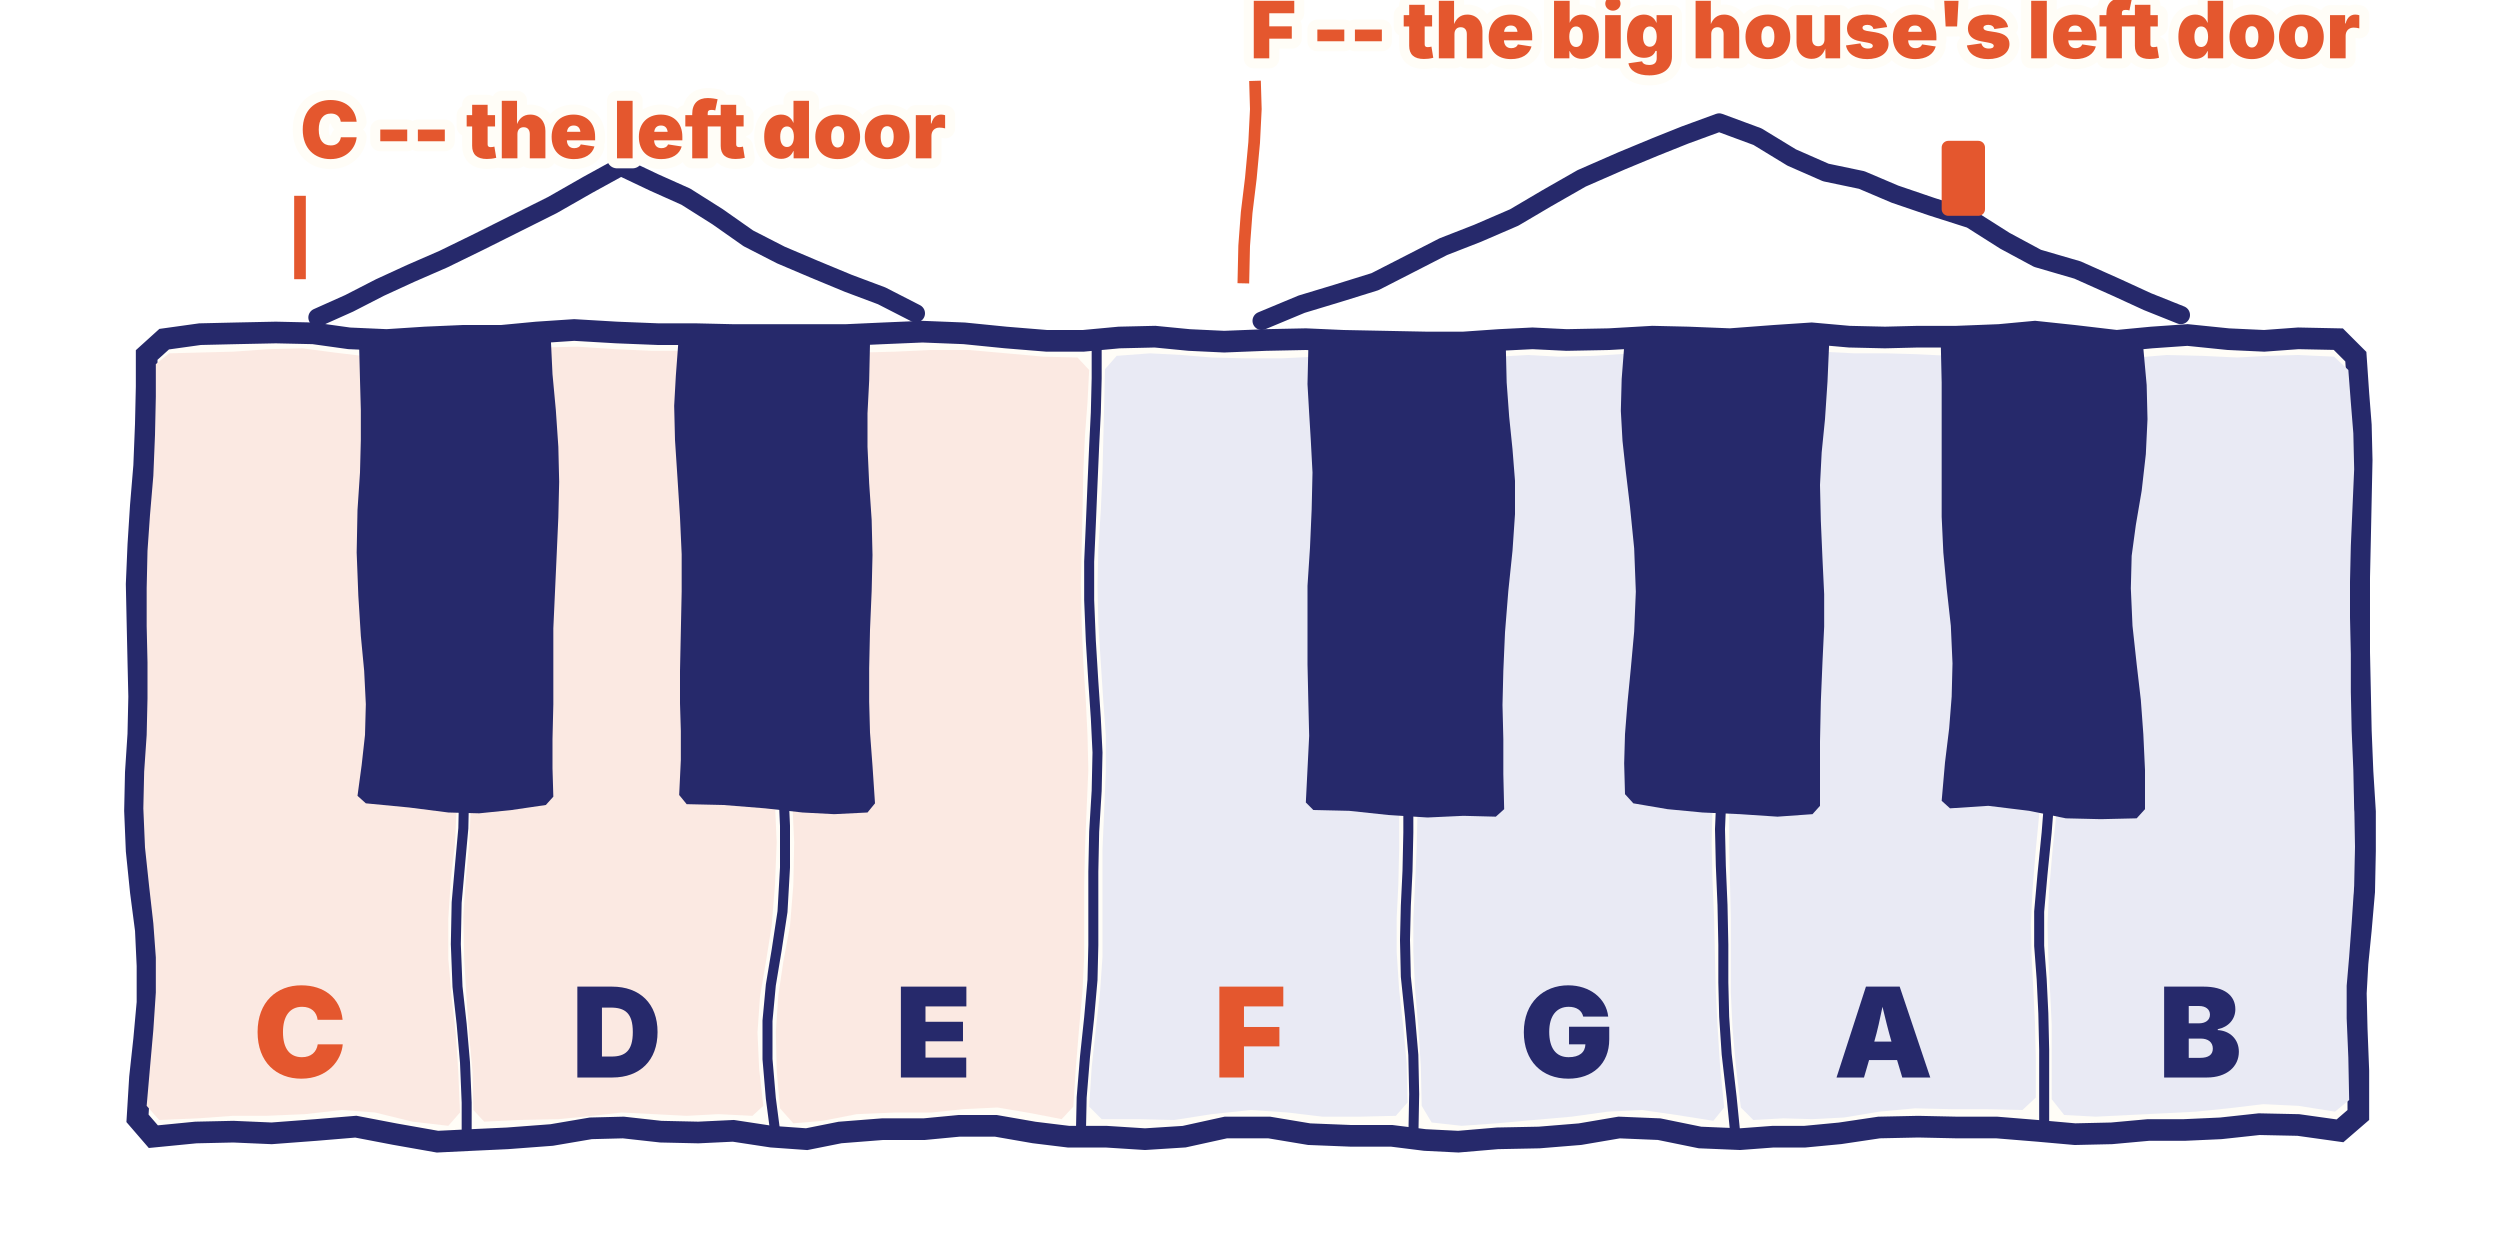
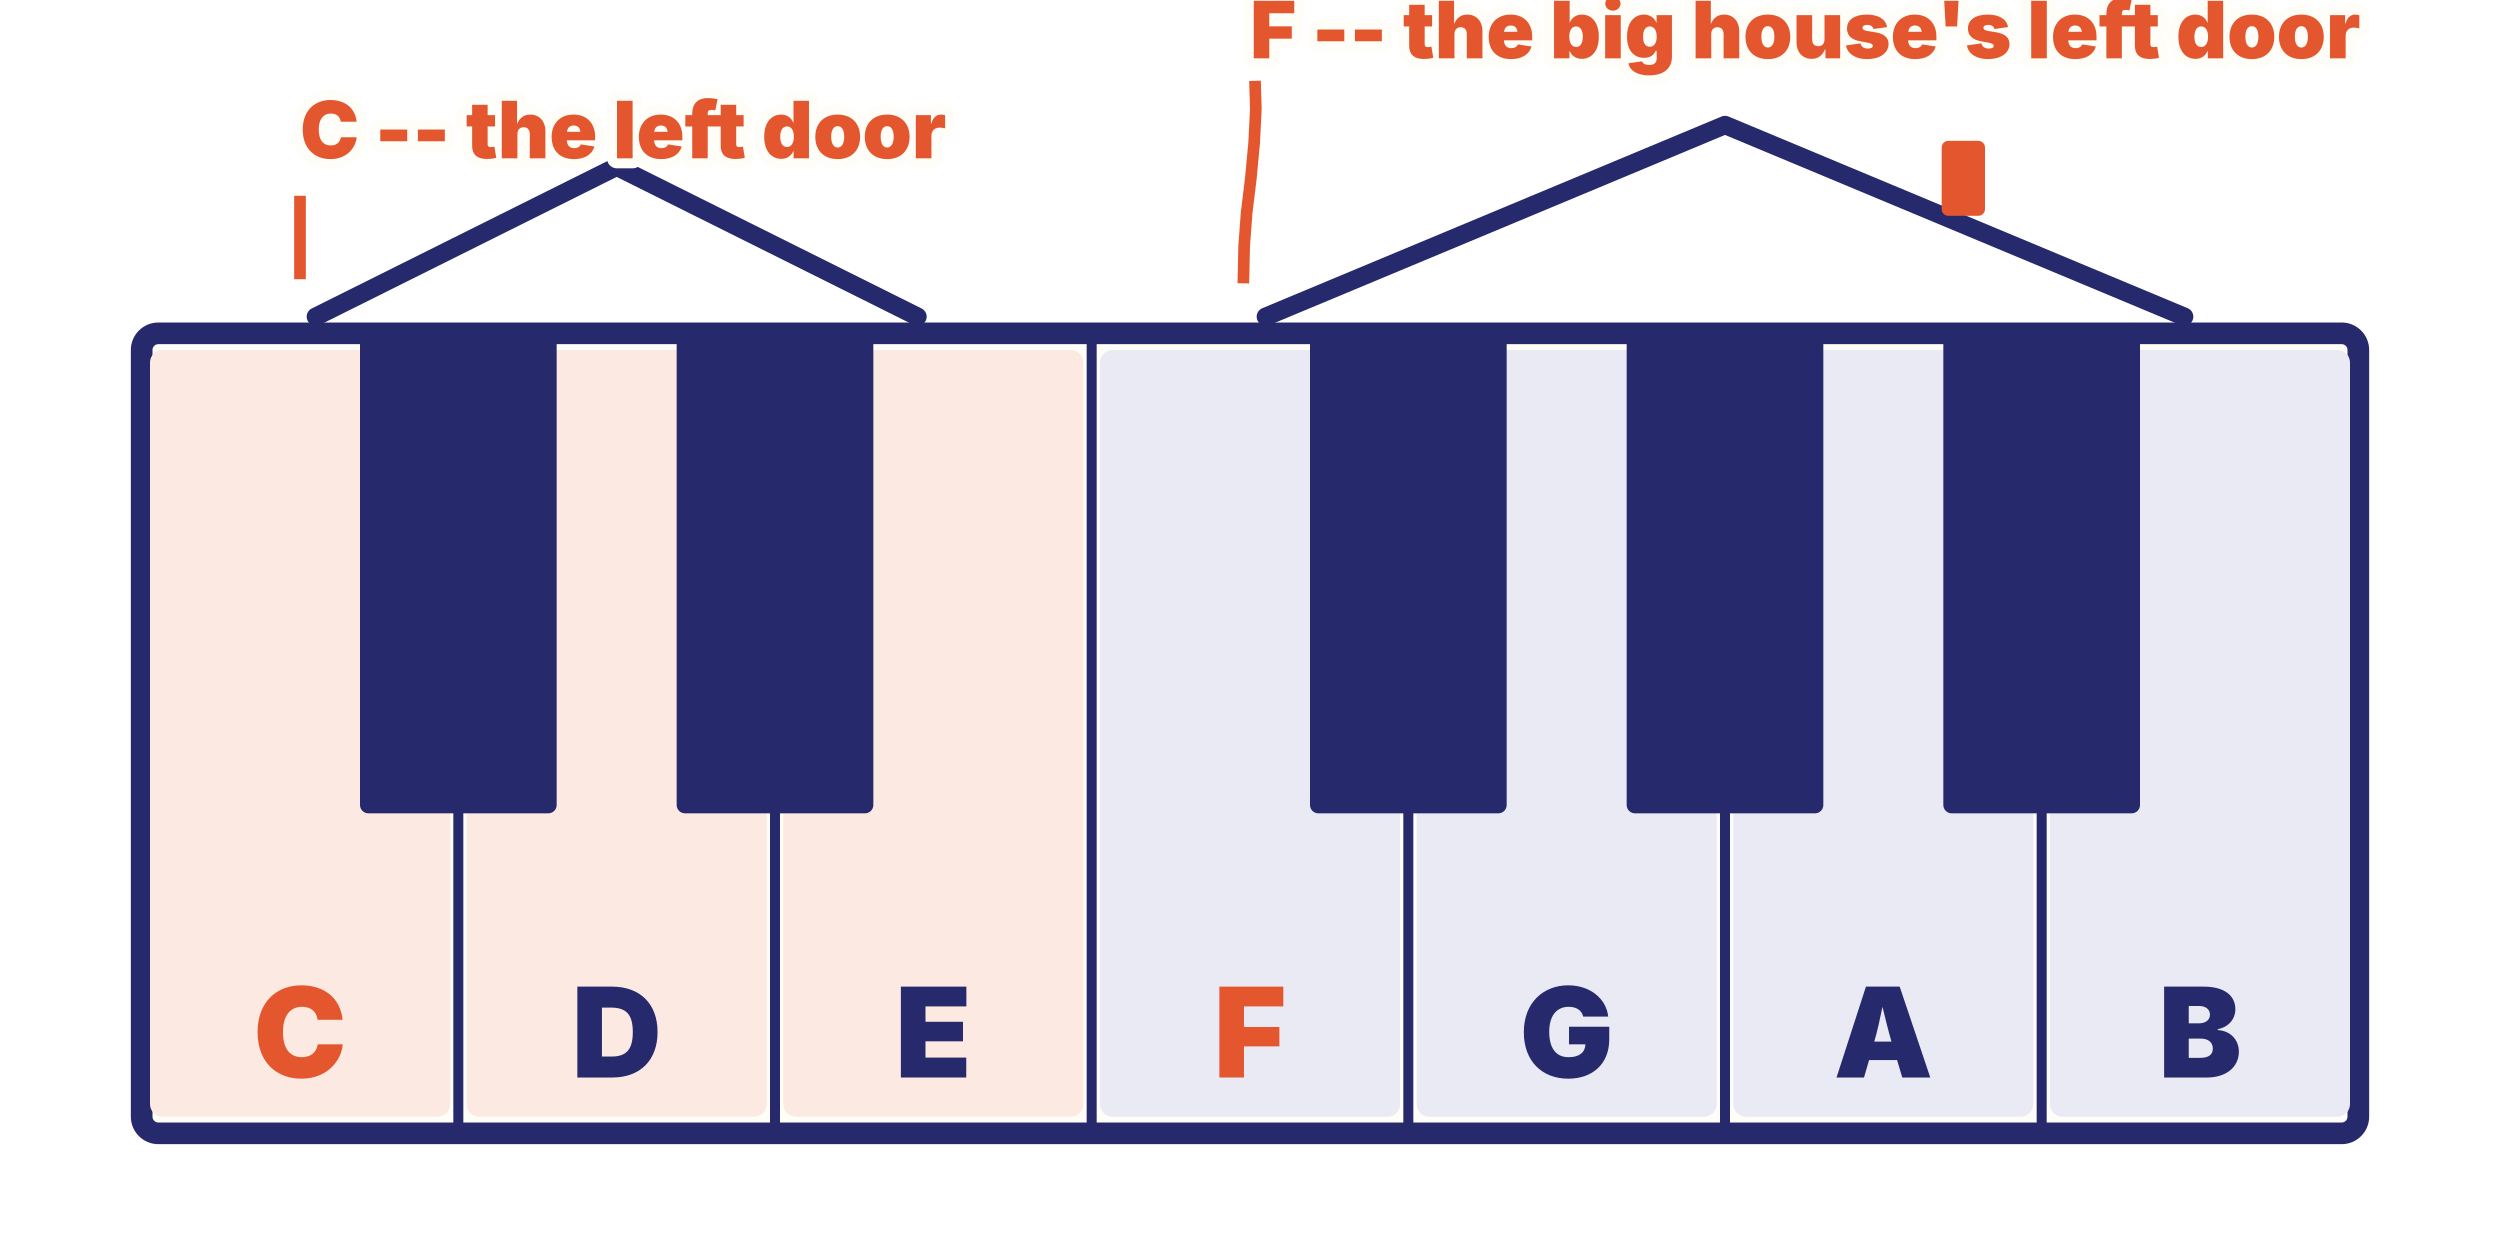
<svg xmlns="http://www.w3.org/2000/svg" viewBox="0 0 300 150" width="600" height="300">
  <defs>
    <pattern id="penh5" width="3.2" height="3.2" patternUnits="userSpaceOnUse" patternTransform="rotate(40)">
      <rect width="3.2" height="3.2" fill="#fffdf7" />
      <line x1="0" y1="0" x2="0" y2="3.2" stroke="#26296b" stroke-width="1.15" />
    </pattern>
  </defs>
-   <path d="M19.7 40.7L24 40.1L28.3 40L33.1 39.9L37.6 40L41.9 40.6L46.4 40.8L51 40.5L55.6 40.3L60.2 40.3L64.4 39.9L68.9 39.6L74 39.9L79 40.1L83.5 40.1L87.8 40.2L92.4 40.2L97.1 40.2L101.6 40.2L106 40L110.7 39.8L115.7 40L120.7 40.5L125.6 40.9L130 40.9L134.3 40.5L138.6 40.4L142.7 40.8L146.9 41L151.9 40.8L156.7 40.7L161.2 40.9L166.2 41L171.2 41.1L175.6 41.1L179.9 40.8L183.9 40.6L188 40.8L193.1 40.7L198.3 40.4L202.6 40.5L207.6 40.7L212.9 40.3L217.4 40L221.9 40.4L226.2 40.5L230.2 40.4L234.8 40.4L239.9 40.2L244.2 39.8L248.9 40.3L254 40.9L258.2 40.5L262.5 40.2L267.4 40.7L271.7 40.9L275.8 40.6L280.6 40.7L282.7 42.8L283 47.2L283.3 51L283.4 55.2L283.3 60L283.2 64.8L283.1 69.3L283.1 73.7L283.1 78.3L283.2 82.9L283.3 87.7L283.5 92.6L283.8 97.4L283.8 102.1L283.7 107L283.3 111.6L282.9 115.6L282.7 119.2L282.8 123.4L283 128.5L283 133.8L280.8 135.7L275.8 135L271.1 134.9L266.5 135.4L262.1 135.6L257.8 135.6L253.4 136L249 136.1L244.5 135.7L239.6 135.3L234.8 135.3L230.2 135.2L225.5 135.3L220.8 136L216.6 136.4L212.8 136.4L208.8 136.7L204 136.5L199.1 135.5L194.3 135.3L189.6 136.1L184.7 136.5L179.7 136.6L175 137L171 136.8L167 136.3L162.1 136.3L157.1 136.1L152.3 135.3L147.1 135.3L142.1 136.4L137.4 136.7L132.7 136.4L128.2 136.4L124.1 135.9L119.5 135.1L115.1 135.1L110.9 135.5L105.9 135.5L100.8 135.9L96.8 136.7L92.6 136.4L88 135.7L83.8 135.9L79.3 135.8L74.8 135.3L70.9 135.4L66.2 136.2L60.9 136.6L56.6 136.8L52.5 137L47.4 136.1L42.7 135.2L37.9 135.6L32.6 136L28 135.8L23.5 135.9L18.4 136.4L16.5 134.2L16.8 129.3L17.3 124.7L17.7 120.3L17.7 115.9L17.5 111.6L16.9 107L16.4 102.1L16.2 97.3L16.3 92.7L16.6 88.1L16.7 83.6L16.6 79.3L16.5 74.8L16.4 70.1L16.6 65.4L16.9 60.7L17.3 55.9L17.5 50.9L17.6 46.4L17.6 42.6Z" fill="#fffdf7" stroke="#26296b" stroke-width="2.6" />
-   <path d="M20.3 42.4L24.1 42.3L28 42.2L32.2 41.9L36.3 41.8L40.1 42.3L44.2 42.8L48.3 42.5L52.4 42.2L54 43.6L54.1 47.8L54 52.1L53.9 56.5L53.8 61.1L53.8 65.9L53.7 70.8L53.6 75.9L53.7 80.5L54 84.4L54.4 88.1L54.8 92.4L54.8 96.9L54.6 101.2L54.1 105.5L53.8 110.2L53.8 115.1L54.2 119.7L54.7 124.1L55 128.7L55.2 133.5L53.8 135.1L49.5 134.6L45 133.5L41 133.2L36.6 133.7L31.9 133.9L27.9 133.9L23.8 134.2L19.1 134.4L17.6 132.7L18 128.1L18.4 123.6L18.7 119.1L18.7 114.9L18.4 110.8L17.9 106.4L17.4 101.7L17.2 97L17.3 92.6L17.6 88.2L17.7 83.8L17.7 79.5L17.6 75.1L17.6 70.6L17.7 66.1L18 61.8L18.4 57.1L18.6 52.2L18.7 47.6L18.7 43.7Z" fill="#fbe9e2" />
-   <path d="M57.4 42.2L61.4 42L65.1 41.7L69.3 41.6L73.8 41.9L78.3 42.1L82.3 42.1L86.2 42.1L90.3 42.1L91.8 43.4L91.9 47.7L92 52L91.9 56.4L91.9 61.2L91.9 66.6L92.1 71.7L92.3 75.9L92.6 79.5L92.7 83.5L92.8 88L92.9 92.3L93 96.4L93.2 101.1L93 106.2L92.6 111.1L91.9 115.5L91.2 119.6L90.9 123.9L91.1 128.3L91.6 132.7L90.3 133.9L86.2 133.7L82.4 133.9L78.5 133.7L74.6 133.5L71.1 133.9L67 134.3L62.2 134.4L58.1 134.6L56.8 133.2L56.7 128.6L56.3 124.3L56 120L55.7 115.1L55.6 110L55.9 105.4L56.3 101.3L56.5 96.9L56.5 92.3L56.2 88.1L55.7 84.4L55.4 80.5L55.4 75.9L55.6 70.9L55.8 65.9L56 61.1L56.1 56.5L56.1 52.1L56.1 47.9L56 43.6Z" fill="#fbe9e2" />
-   <path d="M95.5 41.9L99.6 42.1L103.5 42.3L107.4 42.2L111.7 42L116.3 42L120.8 42.4L125.2 42.8L129.3 42.9L130.7 44.4L130.5 48.3L130.2 52.2L130 56.6L129.9 61.4L129.8 65.8L129.7 70.1L129.8 74.7L130 79.6L130.3 84.1L130.5 88.2L130.6 92.4L130.4 97L130.2 101.8L130.1 106.4L130.1 110.7L130.1 114.8L129.9 118.9L129.5 123.3L129.1 128.1L128.8 132.8L127.4 134.3L123.8 133.6L119.7 132.9L115.6 133.1L111.8 133.5L107.5 133.5L102.8 133.7L98.7 134.5L95.2 134.8L93.6 133L93.2 128.4L93.1 123.8L93.4 119.4L94 115.4L94.8 111.1L95.2 106.2L95.3 101.1L95.1 96.7L94.8 92.6L94.6 88.1L94.5 83.5L94.5 79.4L94.3 75.7L94.1 71.5L93.9 66.6L93.9 61.5L93.9 56.8L94 52.2L94 47.6L93.9 43.3Z" fill="#fbe9e2" />
-   <path d="M134 42.7L138 42.4L141.8 42.6L145.4 42.9L149.4 43L153.8 43L157.9 42.8L162.1 42.7L166.7 42.7L168.5 44.1L168.5 47.9L168.4 51.9L168.2 56L168 60.5L167.9 65.5L167.8 70.5L167.7 75.2L167.6 79.6L167.6 83.9L167.6 88.2L167.8 92.6L167.9 97.2L167.9 101.9L167.8 106.2L167.6 110.2L167.6 114.2L167.9 118.8L168.4 123.3L168.8 127.6L168.9 132.3L167.5 133.9L163.2 134L158.7 134L154.5 133.5L150.1 133.2L145.4 133.7L140.9 134.4L136.6 134.3L132.2 134.3L130.7 132.8L131 128.1L131.5 123.5L132 119.1L132.3 114.8L132.3 110.7L132.3 106.4L132.3 101.9L132.5 97.2L132.7 92.5L132.7 88.3L132.4 84.2L132.1 79.6L131.8 74.9L131.7 70.3L131.8 65.8L132.1 61.2L132.3 56.6L132.4 52.5L132.5 48.6L132.6 44.3Z" fill="#e9eaf4" />
-   <path d="M172.1 42.9L176 43L179.8 42.8L183.4 42.6L187 42.8L191.3 42.7L196 42.4L200 42.3L204 42.5L205.5 43.8L205.1 47.5L205 51.6L205 56.3L205.2 61.1L205.4 65.6L205.7 70.2L205.9 75.1L206.1 79.8L206.2 83.8L206 87.8L205.7 92.3L205.5 96.9L205.4 101.2L205.5 105.6L205.7 110.4L205.8 115L205.9 119.1L206.1 123.1L206.4 127.8L206.9 132.9L205.6 134.5L201.2 133.8L197 133.2L192.9 133.4L188.6 134L184 134.4L179.6 134.8L175.4 135.1L171.8 134.7L170.6 132.7L170.5 128L170.2 123.3L169.8 118.6L169.6 114.2L169.6 110.2L169.8 106.2L170 101.8L170.1 97.4L169.9 93L169.7 88.5L169.6 83.9L169.7 79.3L169.9 75L170.1 70.5L170.2 65.7L170.3 60.8L170.4 56.2L170.5 52L170.6 48L170.6 44.2Z" fill="#e9eaf4" />
-   <path d="M209.9 42.4L214.5 42.2L218.5 42.2L222.5 42.4L226.4 42.4L229.9 42.5L234 42.7L238.6 42.4L242.6 41.8L243.9 43.2L243.6 47.9L243.2 52.5L242.9 56.6L242.9 60.9L243.1 65.8L243.5 70.7L244 74.9L244.4 78.6L244.8 82.6L245.1 87.2L245.1 91.9L244.8 96.8L244.3 101.9L243.9 106.8L243.7 111L243.8 114.9L244 118.7L244.2 122.8L244.3 127.1L244.3 131.7L242.7 133.2L238.3 133.1L234.1 133.1L229.8 133L225.5 133.4L221.3 134.1L217.5 134.3L214 134.2L210.4 134.4L208.9 132.9L208.3 127.9L207.9 123.4L207.7 119.2L207.7 114.9L207.7 110.3L207.6 105.9L207.5 101.5L207.5 96.9L207.7 92.1L208 87.8L208.3 84.1L208.3 80L208.1 75.1L207.7 70.2L207.5 65.7L207.3 61.3L207.3 56.5L207.4 51.7L207.6 47.6L207.9 43.8Z" fill="#e9eaf4" />
-   <path d="M247.4 42L252.1 42.7L256.4 42.9L260 42.6L264.2 42.7L268.5 42.9L272.1 42.7L275.8 42.6L280.1 42.8L281.8 44.4L282.1 48.3L282.4 52L282.5 56.3L282.3 60.9L282.1 65.5L282 69.8L282 74.1L282.1 78.5L282.1 83L282.2 87.7L282.4 92.4L282.5 97.1L282.6 101.6L282.5 106.3L282.2 110.8L281.9 114.8L281.6 118.3L281.6 122.2L281.8 126.9L281.9 132L280.2 133.4L275.8 132.7L271.6 132.5L267.4 133L263.5 133.4L259.6 133.6L255.5 133.8L251.5 134L247.7 133.8L246.2 131.9L246.2 127.2L246.2 122.9L246 118.8L245.8 114.9L245.7 110.9L245.9 106.7L246.3 102.1L246.8 97.3L247.1 92.4L247 87.3L246.7 82.5L246.1 78.5L245.6 74.9L245.1 70.7L244.9 65.8L244.7 61.2L244.8 57L245.1 52.8L245.5 48L245.8 43.3Z" fill="#e9eaf4" />
-   <path d="M54.8 40.3L55 44.6L55.1 49L55 53.4L55 58L54.9 62.8L54.7 67.7L54.6 72.9L54.5 78L54.7 82.4L55.1 86.2L55.5 90.2L55.7 94.8L55.6 99.4L55.2 103.8L54.8 108.3L54.7 113.3L54.9 118.4L55.4 122.9L55.8 127.5L56 132.3L56 136.9" fill="none" stroke="#26296b" stroke-width="1.2" stroke-linecap="round" />
-   <path d="M92.8 40.2L92.9 44.4L93 48.8L93 53.4L92.9 58.1L92.9 63.2L93 68.6L93.2 73.4L93.4 77.3L93.6 81.2L93.7 85.7L93.8 90.4L94 94.7L94.2 99.1L94.2 104.1L93.9 109.4L93.2 114L92.5 118.2L92.1 122.5L92.1 127.1L92.5 131.8L93.1 136.4" fill="none" stroke="#26296b" stroke-width="1.2" stroke-linecap="round" />
-   <path d="M131.6 40.7L131.6 45.4L131.5 49.5L131.3 53.5L131.1 58.1L130.9 62.9L130.7 67.4L130.7 72L130.9 76.9L131.2 81.8L131.5 86.2L131.7 90.3L131.6 94.9L131.3 99.8L131.2 104.6L131.2 109.1L131.2 113.4L131.1 117.6L130.7 122.1L130.2 126.8L129.8 131.7L129.7 136.4" fill="none" stroke="#26296b" stroke-width="1.2" stroke-linecap="round" />
-   <path d="M169.5 41L169.6 45L169.6 49L169.4 53.1L169.3 57.5L169.1 62.4L169 67.5L168.9 72.5L168.7 77L168.6 81.5L168.6 86L168.8 90.6L169 95.2L169 99.9L168.9 104.5L168.7 108.7L168.6 112.8L168.7 117.2L169.2 122L169.6 126.6L169.7 131.3L169.6 136.6" fill="none" stroke="#26296b" stroke-width="1.2" stroke-linecap="round" />
-   <path d="M207 40.7L206.6 44.7L206.2 48.6L206.1 53L206.2 58L206.3 62.8L206.5 67.3L206.8 72.1L207.1 77.2L207.2 81.8L207.1 85.8L206.8 90L206.6 94.7L206.4 99.5L206.5 103.9L206.7 108.6L206.8 113.4L206.8 117.9L206.9 122L207.2 126.5L207.8 131.7L208.3 136.7" fill="none" stroke="#26296b" stroke-width="1.2" stroke-linecap="round" />
-   <path d="M244.9 39.8L244.8 44.3L244.4 49.3L244 53.9L243.8 58.1L243.8 62.6L244.1 67.7L244.5 72.5L245 76.5L245.5 80.3L245.9 84.7L246.1 89.7L246 94.8L245.6 99.9L245.1 104.9L244.7 109.4L244.7 113.5L245 117.5L245.2 121.6L245.3 126L245.3 130.6L245.3 135.8" fill="none" stroke="#26296b" stroke-width="1.2" stroke-linecap="round" />
-   <path d="M44.1 40.8L48.3 40.7L52.6 40.4L57 40.3L61.2 40.2L65.2 39.8L66.1 40.7L66.3 44.9L66.7 49.2L67 53.6L67.1 57.8L67 62.1L66.8 66.6L66.6 71L66.4 75.4L66.4 79.9L66.4 84.5L66.3 88.7L66.3 92.2L66.4 95.6L65.5 96.6L61.4 97.2L57.5 97.6L53.8 97.5L49.1 96.9L43.9 96.4L42.9 95.5L43.4 91.8L43.8 88.2L43.9 84.5L43.7 80.5L43.3 76.3L43 71.5L42.8 66.3L42.9 61.2L43.2 56.7L43.3 52.8L43.3 49.2L43.2 45.6L43.1 41.7Z" fill="#26296b" />
-   <path d="M82.5 40.1L86.5 40.2L90.6 40.2L95.1 40.2L99.4 40.2L103.5 40.2L104.4 41.2L104.3 45.7L104.1 49.6L104.1 53.6L104.3 58L104.6 62.4L104.7 66.6L104.6 70.9L104.4 75.6L104.3 80.2L104.3 84.2L104.4 87.9L104.7 91.9L105 96.4L104.1 97.5L100.1 97.7L96.3 97.5L91.8 97L86.8 96.6L82.4 96.5L81.5 95.4L81.7 91.2L81.7 87.7L81.6 84.4L81.6 80.5L81.7 75.8L81.8 71L81.8 66.5L81.6 62.1L81.3 57.4L81 52.8L80.9 48.7L81.1 45.1L81.4 41.1Z" fill="#26296b" />
-   <path d="M158 40.8L162.3 40.9L167.1 41L171.7 41.1L175.8 41.1L179.8 40.8L180.7 41.7L180.8 45.9L181.1 50L181.5 53.9L181.8 57.7L181.8 61.7L181.5 66.1L181 70.9L180.6 75.9L180.4 80.5L180.3 84.6L180.4 88.7L180.4 92.9L180.5 97.1L179.5 98L175.6 97.9L171.3 98.1L166.6 97.8L161.9 97.3L157.6 97.2L156.7 96.3L156.9 92.3L157.1 88.3L157 84.2L156.9 79.7L156.9 75L156.9 70.3L157.2 65.7L157.4 61.1L157.5 56.7L157.3 52.9L157.1 49.6L156.9 46.1L157 41.8Z" fill="#26296b" />
-   <path d="M196.1 40.5L200.4 40.4L204.6 40.7L209.6 40.6L214.4 40.2L218.5 40.1L219.5 41.2L219.3 45.8L219 50.3L218.6 54.3L218.4 58.2L218.5 62.5L218.7 67.1L218.9 71.3L218.9 75.2L218.7 79.4L218.5 84.2L218.4 89L218.4 93L218.4 96.7L217.5 97.7L213.3 98L208.8 97.7L204.3 97.5L200.1 97.1L196 96.4L195 95.3L194.9 91.6L195 88.1L195.3 84.3L195.7 80.2L196.1 75.8L196.3 71L196.1 65.8L195.6 60.8L195.1 56.6L194.7 52.9L194.5 49.3L194.6 45.5L194.9 41.6Z" fill="#26296b" />
-   <path d="M233.9 40.4L238.7 40.3L242.9 39.9L247.1 40L251.9 40.7L256.3 40.8L257.2 41.8L257.6 46.2L257.7 50.3L257.5 54.5L257 58.9L256.3 63L255.8 66.7L255.7 70.6L255.9 75.1L256.4 79.7L256.9 84L257.2 88.1L257.4 92.4L257.4 97.1L256.4 98.2L252.1 98.3L247.9 98.2L243.5 97.3L238.6 96.7L234 97L233 96.1L233.4 91.5L233.9 87.4L234.2 83.6L234.3 79.6L234.1 75.1L233.6 70.6L233.2 66.3L233 62L233 57.5L233 53.2L233 49.5L233 45.9L232.9 41.5Z" fill="#26296b" />
+   <rect x="17" y="40" width="266" height="96" rx="2" fill="#fffdf7" stroke="#26296b" stroke-width="2.6" />
+   <rect x="18" y="42" width="36" height="92" rx="1.5" fill="#fbe9e2" />
+   <rect x="56" y="42" width="36" height="92" rx="1.5" fill="#fbe9e2" />
+   <rect x="94" y="42" width="36" height="92" rx="1.5" fill="#fbe9e2" />
+   <rect x="132" y="42" width="36" height="92" rx="1.5" fill="#e9eaf4" />
+   <rect x="170" y="42" width="36" height="92" rx="1.5" fill="#e9eaf4" />
+   <rect x="208" y="42" width="36" height="92" rx="1.5" fill="#e9eaf4" />
+   <rect x="246" y="42" width="36" height="92" rx="1.5" fill="#e9eaf4" />
+   <line x1="55" y1="40" x2="55" y2="136" fill="none" stroke="#26296b" stroke-width="1.2" stroke-linecap="round" />
+   <line x1="93" y1="40" x2="93" y2="136" fill="none" stroke="#26296b" stroke-width="1.2" stroke-linecap="round" />
+   <line x1="131" y1="40" x2="131" y2="136" fill="none" stroke="#26296b" stroke-width="1.2" stroke-linecap="round" />
+   <line x1="169" y1="40" x2="169" y2="136" fill="none" stroke="#26296b" stroke-width="1.2" stroke-linecap="round" />
+   <line x1="207" y1="40" x2="207" y2="136" fill="none" stroke="#26296b" stroke-width="1.2" stroke-linecap="round" />
+   <line x1="245" y1="40" x2="245" y2="136" fill="none" stroke="#26296b" stroke-width="1.2" stroke-linecap="round" />
+   <rect x="43.2" y="40" width="23.6" height="57.6" rx="1" fill="#26296b" />
+   <rect x="81.2" y="40" width="23.6" height="57.6" rx="1" fill="#26296b" />
+   <rect x="157.2" y="40" width="23.6" height="57.6" rx="1" fill="#26296b" />
+   <rect x="195.2" y="40" width="23.6" height="57.6" rx="1" fill="#26296b" />
+   <rect x="233.2" y="40" width="23.6" height="57.6" rx="1" fill="#26296b" />
  <text x="36" y="129.3" text-anchor="middle" font-size="15" font-weight="900" fill="#e4572e" font-family="Inter,sans-serif">C</text>
  <text x="74" y="129.3" text-anchor="middle" font-size="15" font-weight="900" fill="#26296b" font-family="Inter,sans-serif">D</text>
  <text x="112" y="129.3" text-anchor="middle" font-size="15" font-weight="900" fill="#26296b" font-family="Inter,sans-serif">E</text>
  <text x="150" y="129.3" text-anchor="middle" font-size="15" font-weight="900" fill="#e4572e" font-family="Inter,sans-serif">F</text>
  <text x="188" y="129.3" text-anchor="middle" font-size="15" font-weight="900" fill="#26296b" font-family="Inter,sans-serif">G</text>
  <text x="226" y="129.3" text-anchor="middle" font-size="15" font-weight="900" fill="#26296b" font-family="Inter,sans-serif">A</text>
  <text x="264" y="129.3" text-anchor="middle" font-size="15" font-weight="900" fill="#26296b" font-family="Inter,sans-serif">B</text>
-   <path d="M38.1 38.1L41.9 36.4L45.6 34.5L49.3 32.8L53.2 31.1L57.5 29L61.9 26.8L66.3 24.6L70.5 22.2L74.5 20L78.5 21.9L82.3 23.6L86.1 26L89.8 28.6L93.7 30.6L97.7 32.3L101.8 34L105.8 35.5L109.9 37.6" fill="none" stroke="#26296b" stroke-width="2.2" stroke-linecap="round" stroke-linejoin="round" />
-   <path d="M151.4 38.5L156.2 36.5L160.5 35.2L165 33.8L169.3 31.6L173.2 29.6L177.3 28L181.7 26.1L185.6 23.8L189.8 21.4L194.6 19.3L198.7 17.6L202.2 16.2L206.3 14.7L210.9 16.4L215 18.9L219.1 20.7L223.4 21.6L227.4 23.3L231.8 24.8L236.5 26.3L240.6 28.9L244.5 31L249.3 32.4L254 34.5L257.7 36.2L261.7 37.8" fill="none" stroke="#26296b" stroke-width="2.2" stroke-linecap="round" stroke-linejoin="round" />
+   <polyline points="37.9,38 74,20 110.1,38" fill="none" stroke="#26296b" stroke-width="2.2" stroke-linecap="round" stroke-linejoin="round" />
+   <polyline points="151.9,38 207,15 262.1,38" fill="none" stroke="#26296b" stroke-width="2.2" stroke-linecap="round" stroke-linejoin="round" />
  <g transform="translate(-0.1 -1.1)">
    <rect x="233.1" y="18" width="5.2" height="9" rx="0.8" fill="#e4572e" />
  </g>
  <g transform="translate(0 -0.5)">
    <path d="M36,34 L36,24" fill="none" stroke="#e4572e" stroke-width="1.4" stroke-linejoin="round" />
  </g>
  <text x="36" y="19" text-anchor="start" font-size="9.5" font-weight="900" fill="#e4572e" font-family="Inter,sans-serif" stroke="#fffdf7" stroke-width="2.4" stroke-linejoin="round" paint-order="stroke">C -- the left door</text>
  <path d="M149.2 34L149.3 29.5L149.6 25.5L150.1 21.4L150.5 17.1L150.7 13.1L150.6 9.7" fill="none" stroke="#e4572e" stroke-width="1.4" stroke-linejoin="round" />
  <text x="150" y="7" text-anchor="start" font-size="9.5" font-weight="900" fill="#e4572e" font-family="Inter,sans-serif" stroke="#fffdf7" stroke-width="2.4" stroke-linejoin="round" paint-order="stroke">F -- the big house's left door</text>
</svg>
